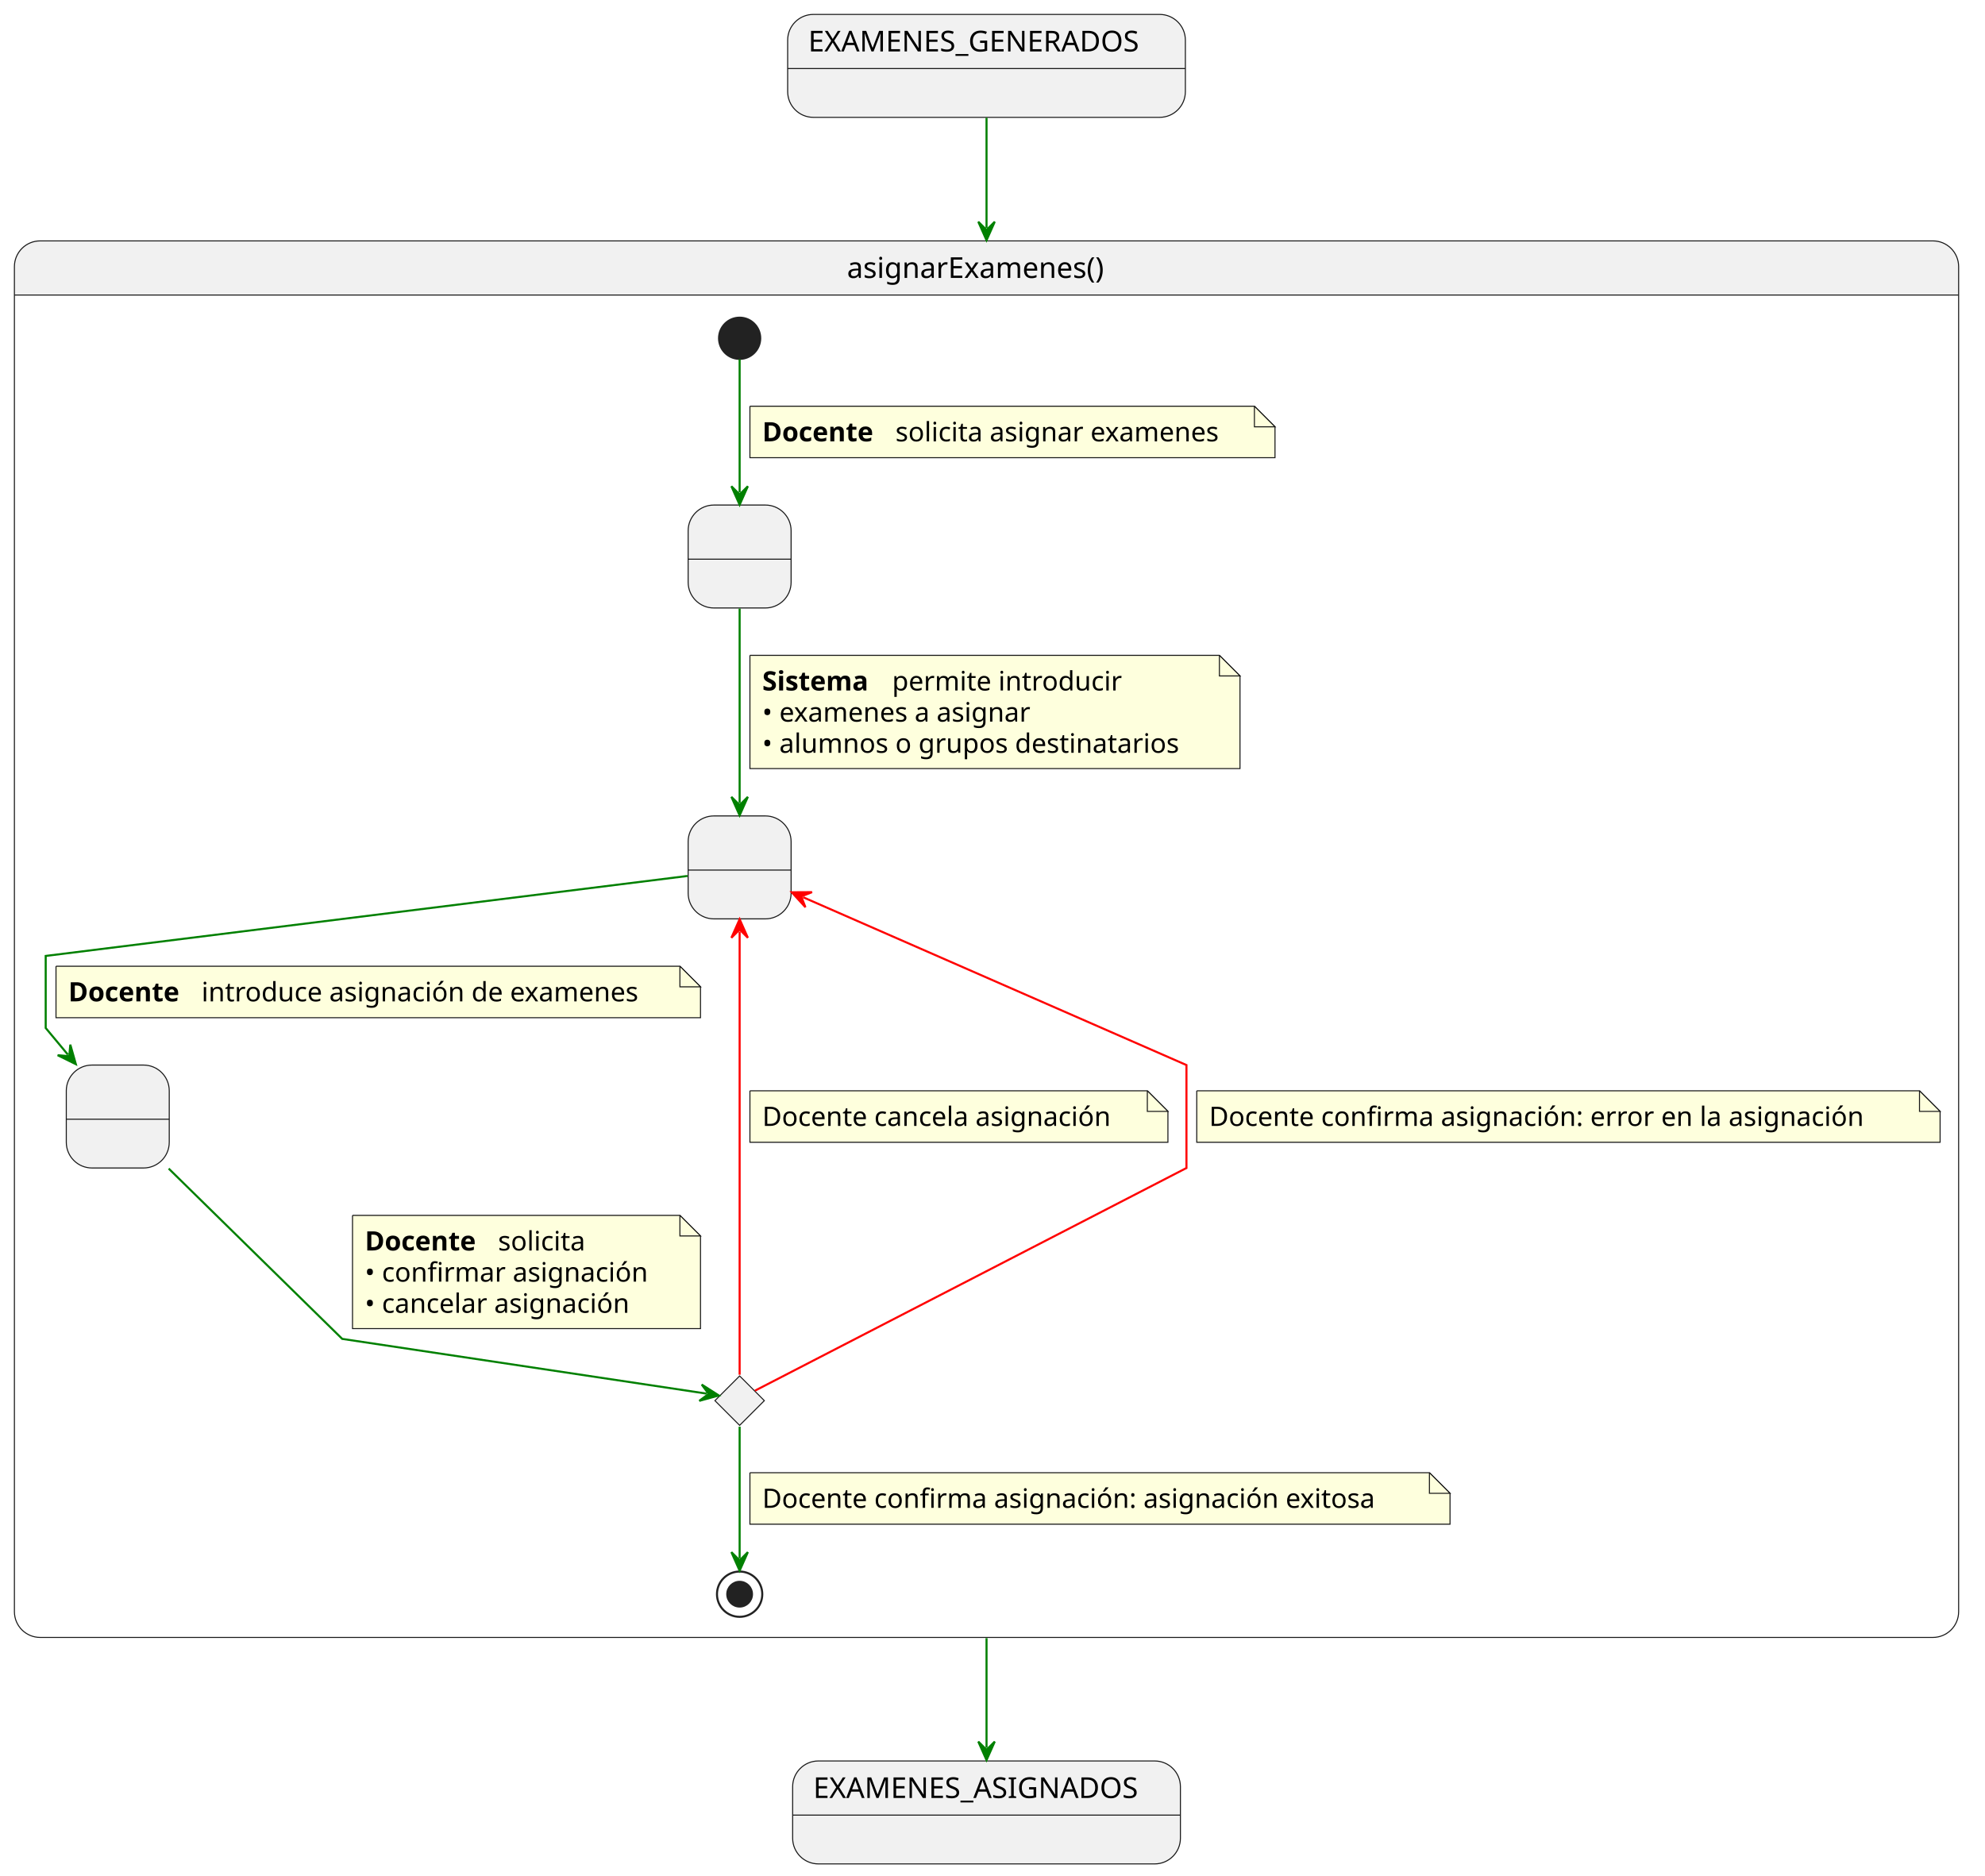
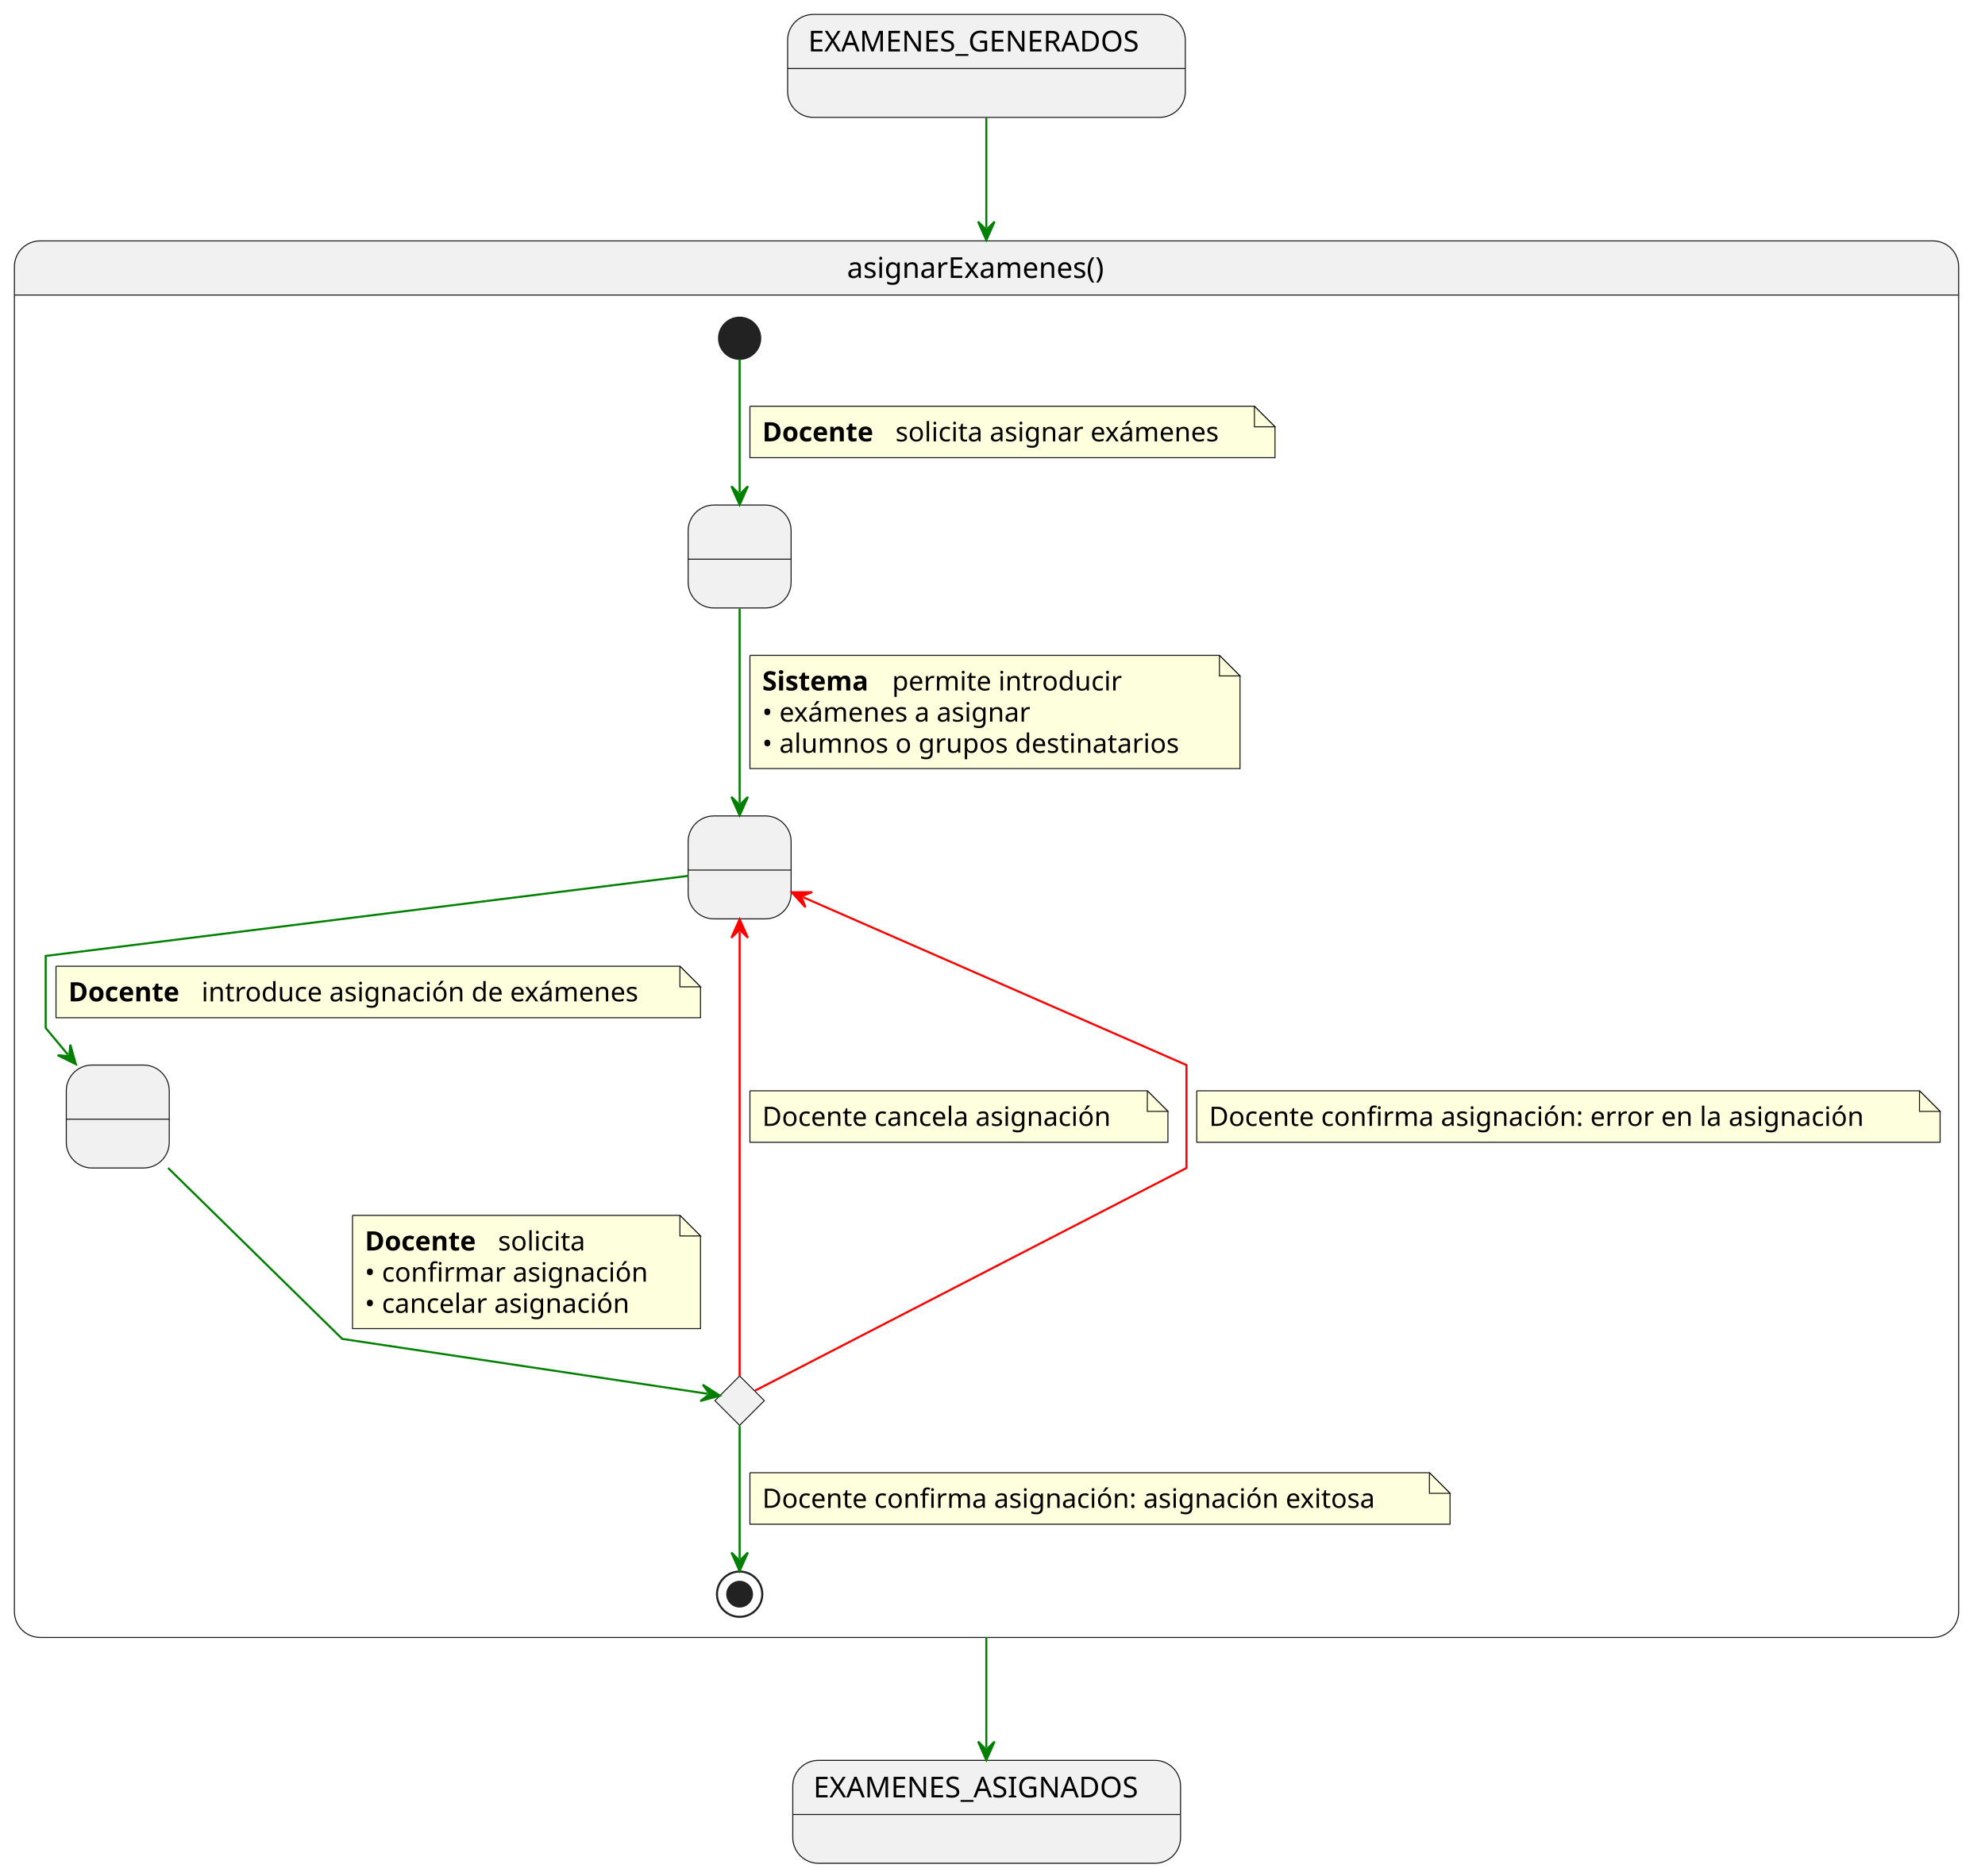
<svg xmlns="http://www.w3.org/2000/svg" contentStyleType="text/css" data-diagram-type="STATE" height="911px" preserveAspectRatio="none" style="width:964px;height:911px;background:#FFFFFF;" version="1.1" viewBox="0 0 964 911" width="964px" zoomAndPan="magnify">
  <defs />
  <g>
    <path d="M19.5,117 L938.694,117 A12.5,12.5 0 0 1 951.194,129.5 L951.194,143.297 L7,143.297 L7,129.5 A12.5,12.5 0 0 1 19.5,117" fill="#F1F1F1" />
    <rect fill="none" height="678.297" rx="12.5" ry="12.5" style="stroke:#181818;stroke-width:0.5;" width="944.194" x="7" y="117" />
    <line style="stroke:#181818;stroke-width:0.5;" x1="7" x2="951.194" y1="143.297" y2="143.297" />
    <text fill="#000000" font-family="sans-serif" font-size="14" lengthAdjust="spacing" textLength="135.523" x="411.336" y="134.995">asignarExamenes()</text>
    <g id="asignarExamenes.RequiringAssignment">
      <rect fill="#F1F1F1" height="50" rx="12.5" ry="12.5" style="stroke:#181818;stroke-width:0.5;" width="50" x="334.195" y="245.297" />
      <line style="stroke:#181818;stroke-width:0.5;" x1="334.195" x2="384.195" y1="271.594" y2="271.594" />
      <text fill="#000000" font-family="sans-serif" font-size="14" lengthAdjust="spacing" textLength="4.45" x="356.969" y="263.292"> </text>
    </g>
    <g id="asignarExamenes.ProvidingAssignment">
      <rect fill="#F1F1F1" height="50" rx="12.5" ry="12.5" style="stroke:#181818;stroke-width:0.5;" width="50" x="334.195" y="396.297" />
      <line style="stroke:#181818;stroke-width:0.5;" x1="334.195" x2="384.195" y1="422.594" y2="422.594" />
      <text fill="#000000" font-family="sans-serif" font-size="14" lengthAdjust="spacing" textLength="4.45" x="356.969" y="414.292"> </text>
    </g>
    <g id="asignarExamenes.ProvidingConfirmation">
      <rect fill="#F1F1F1" height="50" rx="12.5" ry="12.5" style="stroke:#181818;stroke-width:0.5;" width="50" x="32.194" y="517.297" />
      <line style="stroke:#181818;stroke-width:0.5;" x1="32.194" x2="82.195" y1="543.594" y2="543.594" />
      <text fill="#000000" font-family="sans-serif" font-size="14" lengthAdjust="spacing" textLength="4.45" x="54.969" y="535.292"> </text>
    </g>
    <g class="entity" data-entity="c" data-uid="ent0006" id="entity_c">
      <polygon fill="#F1F1F1" points="359.195,668.297,371.195,680.297,359.195,692.297,347.195,680.297,359.195,668.297" style="stroke:#181818;stroke-width:0.5;" />
    </g>
    <ellipse cx="359.195" cy="164.297" fill="#222222" rx="10" ry="10" style="stroke:#222222;stroke-width:1;" />
    <ellipse cx="359.195" cy="774.297" fill="none" rx="11" ry="11" style="stroke:#222222;stroke-width:1;" />
    <ellipse cx="359.195" cy="774.297" fill="#222222" rx="6" ry="6" style="stroke:#222222;stroke-width:1;" />
    <g class="link" data-entity-1=".start.asignarExamenes" data-entity-2="RequiringAssignment" data-source-line="10" data-uid="lnk3" id="link_.start.asignarExamenes_RequiringAssignment">
      <path d="M359.195,174.527 C359.195,190.237 359.195,216.657 359.195,239.167" fill="none" id="*start*asignarExamenes-to-RequiringAssignment" style="stroke:#008000;stroke-width:1;" />
      <polygon fill="#008000" points="359.195,245.167,363.195,236.167,359.195,240.167,355.195,236.167,359.195,245.167" style="stroke:#008000;stroke-width:1;" />
      <path d="M364.195,197.297 L364.195,222.297 L619.194,222.297 L619.194,207.297 L609.194,197.297 L364.195,197.297" fill="#FEFFDD" style="stroke:#181818;stroke-width:0.5;" />
      <path d="M609.194,197.297 L609.194,207.297 L619.194,207.297 L609.194,197.297" fill="#FEFFDD" style="stroke:#181818;stroke-width:0.5;" />
      <text fill="#000000" font-family="sans-serif" font-size="13" font-weight="bold" lengthAdjust="spacing" textLength="60.531" x="370.195" y="214.364">Docente</text>
-       <text fill="#000000" font-family="sans-serif" font-size="13" lengthAdjust="spacing" textLength="169.52" x="434.858" y="214.364">solicita asignar examenes</text>
+       <text fill="#000000" font-family="sans-serif" font-size="13" lengthAdjust="spacing" textLength="169.52" x="434.858" y="214.364">solicita asignar exámenes</text>
    </g>
    <g class="link" data-entity-1="RequiringAssignment" data-entity-2="ProvidingAssignment" data-source-line="15" data-uid="lnk4" id="link_RequiringAssignment_ProvidingAssignment">
      <path d="M359.195,295.567 C359.195,323.277 359.195,362.337 359.195,390.037" fill="none" id="RequiringAssignment-to-ProvidingAssignment" style="stroke:#008000;stroke-width:1;" />
      <polygon fill="#008000" points="359.195,396.037,363.195,387.037,359.195,391.037,355.195,387.037,359.195,396.037" style="stroke:#008000;stroke-width:1;" />
      <path d="M364.195,318.297 L364.195,373.297 L602.194,373.297 L602.194,328.297 L592.194,318.297 L364.195,318.297" fill="#FEFFDD" style="stroke:#181818;stroke-width:0.5;" />
      <path d="M592.194,318.297 L592.194,328.297 L602.194,328.297 L592.194,318.297" fill="#FEFFDD" style="stroke:#181818;stroke-width:0.5;" />
      <text fill="#000000" font-family="sans-serif" font-size="13" font-weight="bold" lengthAdjust="spacing" textLength="58.906" x="370.195" y="335.364">Sistema</text>
      <text fill="#000000" font-family="sans-serif" font-size="13" lengthAdjust="spacing" textLength="117.939" x="433.233" y="335.364">permite introducir</text>
-       <text fill="#000000" font-family="sans-serif" font-size="13" lengthAdjust="spacing" textLength="143.514" x="370.195" y="350.497">• examenes a asignar</text>
+       <text fill="#000000" font-family="sans-serif" font-size="13" lengthAdjust="spacing" textLength="143.514" x="370.195" y="350.497">• exámenes a asignar</text>
      <text fill="#000000" font-family="sans-serif" font-size="13" lengthAdjust="spacing" textLength="217.096" x="370.195" y="365.629">• alumnos o grupos destinatarios</text>
    </g>
    <g class="link" data-entity-1="ProvidingAssignment" data-entity-2="ProvidingConfirmation" data-source-line="22" data-uid="lnk5" id="link_ProvidingAssignment_ProvidingConfirmation">
-       <path d="M333.865,425.457 C255.494,435.217 22.195,464.297 22.195,464.297 C22.195,464.297 22.195,499.297 22.195,499.297 C22.195,499.297 25.293,503.017 32.993,512.258" fill="none" id="ProvidingAssignment-to-ProvidingConfirmation" style="stroke:#008000;stroke-width:1;" />
+       <path d="M334.144,425.417 C256.034,435.157 22.195,464.297 22.195,464.297 C22.195,464.297 22.195,499.297 22.195,499.297 C22.195,499.297 25.293,503.017 32.993,512.258" fill="none" id="ProvidingAssignment-to-ProvidingConfirmation" style="stroke:#008000;stroke-width:1;" />
      <polygon fill="#008000" points="36.834,516.867,34.146,507.392,33.634,513.026,28,512.514,36.834,516.867" style="stroke:#008000;stroke-width:1;" />
      <path d="M27.195,469.297 L27.195,494.297 L340.195,494.297 L340.195,479.297 L330.195,469.297 L27.195,469.297" fill="#FEFFDD" style="stroke:#181818;stroke-width:0.5;" />
      <path d="M330.195,469.297 L330.195,479.297 L340.195,479.297 L330.195,469.297" fill="#FEFFDD" style="stroke:#181818;stroke-width:0.5;" />
      <text fill="#000000" font-family="sans-serif" font-size="13" font-weight="bold" lengthAdjust="spacing" textLength="60.531" x="33.194" y="486.364">Docente</text>
-       <text fill="#000000" font-family="sans-serif" font-size="13" lengthAdjust="spacing" textLength="227.621" x="97.858" y="486.364">introduce asignación de examenes</text>
+       <text fill="#000000" font-family="sans-serif" font-size="13" lengthAdjust="spacing" textLength="227.621" x="97.858" y="486.364">introduce asignación de exámenes</text>
    </g>
    <g class="link" data-entity-1="ProvidingConfirmation" data-entity-2="c" data-source-line="27" data-uid="lnk6" id="link_ProvidingConfirmation_c">
-       <path d="M81.924,567.577 C114.085,599.147 166.195,650.297 166.195,650.297 C166.195,650.297 303.441,670.915 343.161,676.885" fill="none" id="ProvidingConfirmation-to-c" style="stroke:#008000;stroke-width:1;" />
-       <polygon fill="#008000" points="349.094,677.777,340.789,672.484,344.15,677.034,339.6,680.395,349.094,677.777" style="stroke:#008000;stroke-width:1;" />
+       <path d="M81.654,567.307 C113.794,598.857 166.195,650.297 166.195,650.297 C166.195,650.297 304.751,671.115 343.691,676.966" fill="none" id="ProvidingConfirmation-to-c" style="stroke:#008000;stroke-width:1;" />
+       <polygon fill="#008000" points="349.625,677.857,341.319,672.564,344.68,677.114,340.13,680.475,349.625,677.857" style="stroke:#008000;stroke-width:1;" />
      <path d="M171.195,590.297 L171.195,645.297 L340.195,645.297 L340.195,600.297 L330.195,590.297 L171.195,590.297" fill="#FEFFDD" style="stroke:#181818;stroke-width:0.5;" />
      <path d="M330.195,590.297 L330.195,600.297 L340.195,600.297 L330.195,590.297" fill="#FEFFDD" style="stroke:#181818;stroke-width:0.5;" />
      <text fill="#000000" font-family="sans-serif" font-size="13" font-weight="bold" lengthAdjust="spacing" textLength="60.531" x="177.195" y="607.364">Docente</text>
      <text fill="#000000" font-family="sans-serif" font-size="13" lengthAdjust="spacing" textLength="45.773" x="241.858" y="607.364">solicita</text>
      <text fill="#000000" font-family="sans-serif" font-size="13" lengthAdjust="spacing" textLength="148.542" x="177.195" y="622.497">• confirmar asignación</text>
      <text fill="#000000" font-family="sans-serif" font-size="13" lengthAdjust="spacing" textLength="141.115" x="177.195" y="637.629">• cancelar asignación</text>
    </g>
    <g class="link" data-entity-1="c" data-entity-2="ProvidingAssignment" data-source-line="34" data-uid="lnk7" id="link_c_ProvidingAssignment">
-       <path d="M359.195,667.707 C359.195,628.497 359.195,506.327 359.195,452.477" fill="none" id="c-to-ProvidingAssignment" style="stroke:#FF0000;stroke-width:1;" />
+       <path d="M359.195,668.247 C359.195,629.687 359.195,506.577 359.195,452.477" fill="none" id="c-to-ProvidingAssignment" style="stroke:#FF0000;stroke-width:1;" />
      <polygon fill="#FF0000" points="359.195,446.477,355.195,455.477,359.195,451.477,363.195,455.477,359.195,446.477" style="stroke:#FF0000;stroke-width:1;" />
      <path d="M364.195,529.797 L364.195,554.797 L567.194,554.797 L567.194,539.797 L557.194,529.797 L364.195,529.797" fill="#FEFFDD" style="stroke:#181818;stroke-width:0.5;" />
      <path d="M557.194,529.797 L557.194,539.797 L567.194,539.797 L557.194,529.797" fill="#FEFFDD" style="stroke:#181818;stroke-width:0.5;" />
      <text fill="#000000" font-family="sans-serif" font-size="13" lengthAdjust="spacing" textLength="182.546" x="370.195" y="546.864">Docente cancela asignación</text>
    </g>
    <g class="link" data-entity-1="c" data-entity-2="ProvidingAssignment" data-source-line="39" data-uid="lnk8" id="link_c_ProvidingAssignment">
      <path d="M366.664,675.437 C404.825,655.747 576.194,567.297 576.194,567.297 C576.194,567.297 576.194,517.297 576.194,517.297 C576.194,517.297 447.251,460.843 390.011,435.783" fill="none" id="c-to-ProvidingAssignment-1" style="stroke:#FF0000;stroke-width:1;" />
      <polygon fill="#FF0000" points="384.514,433.377,391.155,440.651,389.095,435.382,394.363,433.322,384.514,433.377" style="stroke:#FF0000;stroke-width:1;" />
      <path d="M581.194,529.797 L581.194,554.797 L942.194,554.797 L942.194,539.797 L932.194,529.797 L581.194,529.797" fill="#FEFFDD" style="stroke:#181818;stroke-width:0.5;" />
      <path d="M932.194,529.797 L932.194,539.797 L942.194,539.797 L932.194,529.797" fill="#FEFFDD" style="stroke:#181818;stroke-width:0.5;" />
      <text fill="#000000" font-family="sans-serif" font-size="13" lengthAdjust="spacing" textLength="340.444" x="587.194" y="546.864">Docente confirma asignación: error en la asignación</text>
    </g>
    <g class="link" data-entity-1="c" data-entity-2=".end.asignarExamenes" data-source-line="44" data-uid="lnk10" id="link_c_.end.asignarExamenes">
-       <path d="M359.195,692.947 C359.195,711.037 359.195,739.567 359.195,756.877" fill="none" id="c-to-*end*asignarExamenes" style="stroke:#008000;stroke-width:1;" />
-       <polygon fill="#008000" points="359.195,762.877,363.195,753.877,359.195,757.877,355.195,753.877,359.195,762.877" style="stroke:#008000;stroke-width:1;" />
+       <path d="M359.195,692.577 C359.195,710.617 359.195,739.697 359.195,757.057" fill="none" id="c-to-*end*asignarExamenes" style="stroke:#008000;stroke-width:1;" />
+       <polygon fill="#008000" points="359.195,763.057,363.195,754.057,359.195,758.057,355.195,754.057,359.195,763.057" style="stroke:#008000;stroke-width:1;" />
      <path d="M364.195,715.297 L364.195,740.297 L704.194,740.297 L704.194,725.297 L694.194,715.297 L364.195,715.297" fill="#FEFFDD" style="stroke:#181818;stroke-width:0.5;" />
      <path d="M694.194,715.297 L694.194,725.297 L704.194,725.297 L694.194,715.297" fill="#FEFFDD" style="stroke:#181818;stroke-width:0.5;" />
      <text fill="#000000" font-family="sans-serif" font-size="13" lengthAdjust="spacing" textLength="319.471" x="370.195" y="732.364">Docente confirma asignación: asignación exitosa</text>
    </g>
    <g id="EXAMENES_GENERADOS">
-       <rect fill="#F1F1F1" height="50" rx="12.5" ry="12.5" style="stroke:#181818;stroke-width:0.5;" width="193.148" x="382.52" y="7" />
-       <line style="stroke:#181818;stroke-width:0.5;" x1="382.52" x2="575.668" y1="33.297" y2="33.297" />
-       <text fill="#000000" font-family="sans-serif" font-size="14" lengthAdjust="spacing" textLength="173.148" x="392.52" y="24.995">EXAMENES_GENERADOS</text>
+       <rect fill="#F1F1F1" height="50" rx="12.5" ry="12.5" style="stroke:#181818;stroke-width:0.5;" width="193.148" x="382.5" y="7" />
+       <line style="stroke:#181818;stroke-width:0.5;" x1="382.5" x2="575.648" y1="33.297" y2="33.297" />
+       <text fill="#000000" font-family="sans-serif" font-size="14" lengthAdjust="spacing" textLength="173.148" x="392.5" y="24.995">EXAMENES_GENERADOS</text>
    </g>
    <g id="EXAMENES_ASIGNADOS">
-       <rect fill="#F1F1F1" height="50" rx="12.5" ry="12.5" style="stroke:#181818;stroke-width:0.5;" width="188.321" x="384.94" y="855.3" />
-       <line style="stroke:#181818;stroke-width:0.5;" x1="384.94" x2="573.261" y1="881.597" y2="881.597" />
-       <text fill="#000000" font-family="sans-serif" font-size="14" lengthAdjust="spacing" textLength="168.321" x="394.94" y="873.295">EXAMENES_ASIGNADOS</text>
+       <rect fill="#F1F1F1" height="50" rx="12.5" ry="12.5" style="stroke:#181818;stroke-width:0.5;" width="188.321" x="385" y="855" />
+       <line style="stroke:#181818;stroke-width:0.5;" x1="385" x2="573.321" y1="881.297" y2="881.297" />
+       <text fill="#000000" font-family="sans-serif" font-size="14" lengthAdjust="spacing" textLength="168.321" x="395" y="872.995">EXAMENES_ASIGNADOS</text>
    </g>
    <g class="link" data-entity-1="EXAMENES_GENERADOS" data-entity-2="asignarExamenes" data-source-line="50" data-uid="lnk12" id="link_EXAMENES_GENERADOS_asignarExamenes">
-       <path d="M479.1,57.22 C479.1,71.93 479.1,86.53 479.1,110.69" fill="none" id="EXAMENES_GENERADOS-to-asignarExamenes" style="stroke:#008000;stroke-width:1;" />
-       <polygon fill="#008000" points="479.1,116.69,483.1,107.69,479.1,111.69,475.1,107.69,479.1,116.69" style="stroke:#008000;stroke-width:1;" />
+       <path d="M479,57.2 C479,71.92 479,86.51 479,110.65" fill="none" id="EXAMENES_GENERADOS-to-asignarExamenes" style="stroke:#008000;stroke-width:1;" />
+       <polygon fill="#008000" points="479,116.65,483,107.65,479,111.65,475,107.65,479,116.65" style="stroke:#008000;stroke-width:1;" />
    </g>
    <g class="link" data-entity-1="asignarExamenes" data-entity-2="EXAMENES_ASIGNADOS" data-source-line="51" data-uid="lnk14" id="link_asignarExamenes_EXAMENES_ASIGNADOS">
-       <path d="M479.1,795.64 C479.1,819.67 479.1,834.18 479.1,848.88" fill="none" id="asignarExamenes-to-EXAMENES_ASIGNADOS" style="stroke:#008000;stroke-width:1;" />
-       <polygon fill="#008000" points="479.1,854.88,483.1,845.88,479.1,849.88,475.1,845.88,479.1,854.88" style="stroke:#008000;stroke-width:1;" />
+       <path d="M479,795.12 C479,819.4 479,834.1 479,848.86" fill="none" id="asignarExamenes-to-EXAMENES_ASIGNADOS" style="stroke:#008000;stroke-width:1;" />
+       <polygon fill="#008000" points="479,854.86,483,845.86,479,849.86,475,845.86,479,854.86" style="stroke:#008000;stroke-width:1;" />
    </g>
  </g>
</svg>
